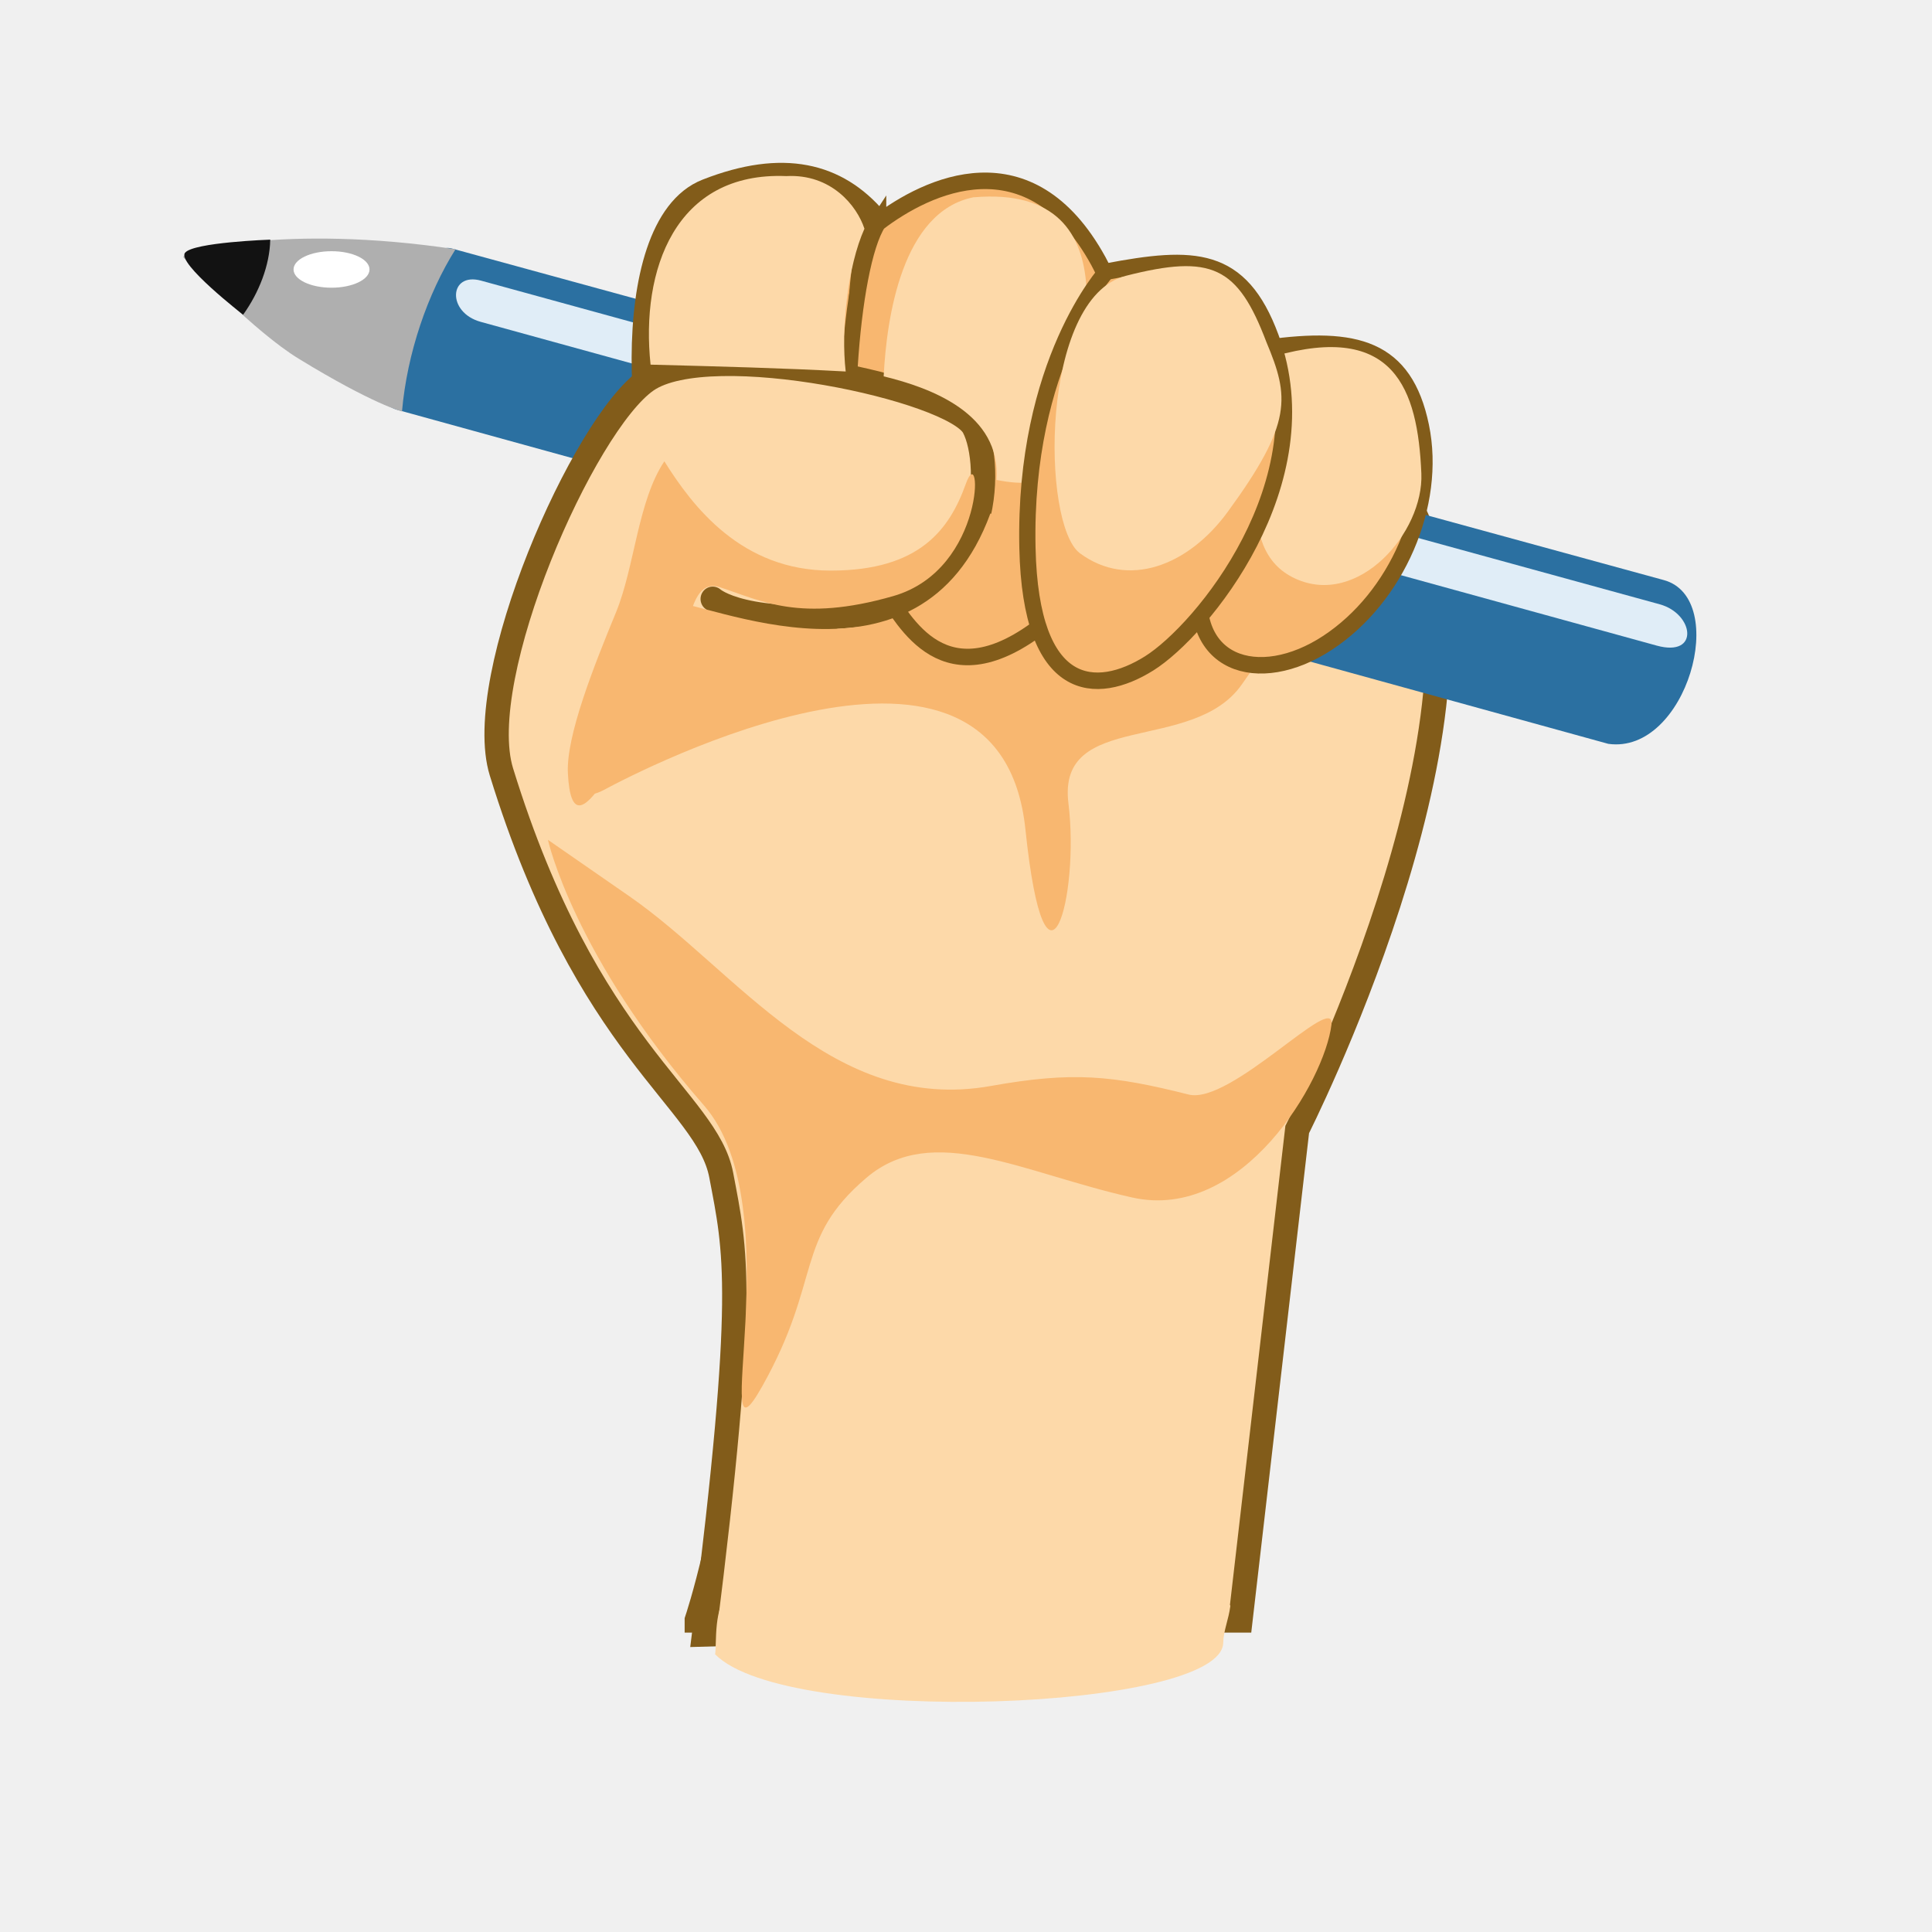
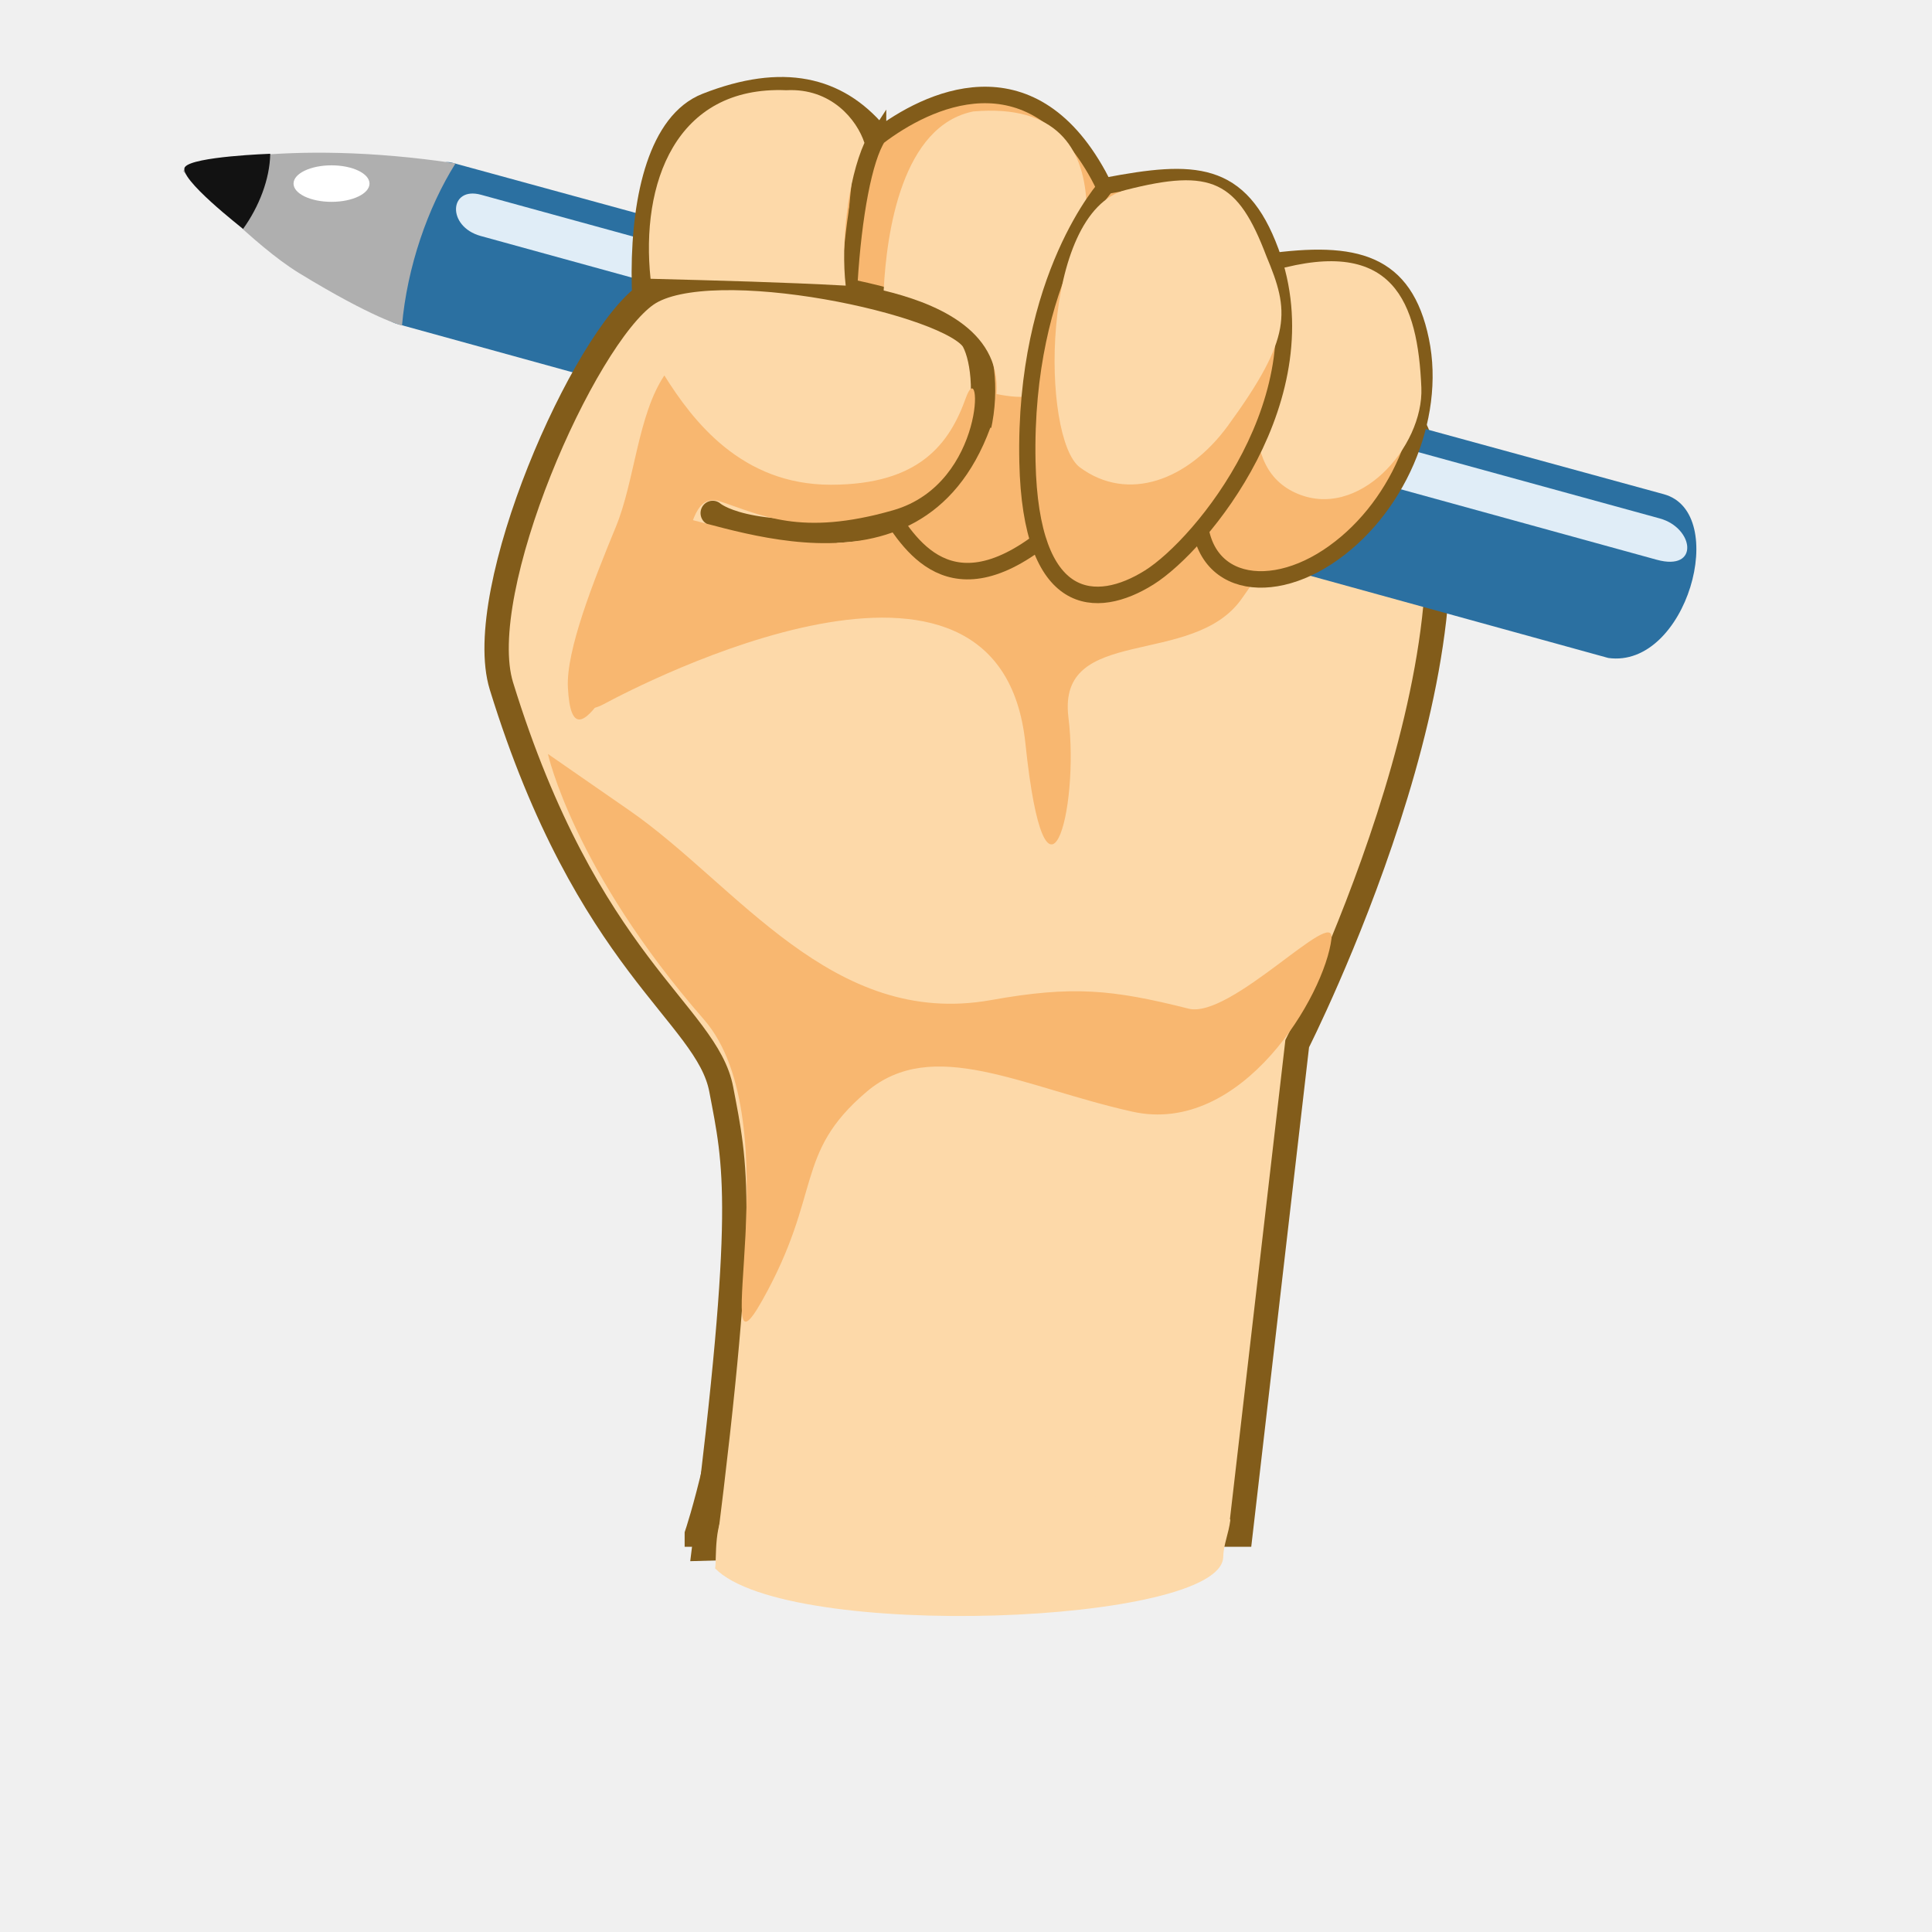
<svg xmlns="http://www.w3.org/2000/svg" width="90" height="90" viewBox="0 0 23.812 23.812" version="1.1" id="svg2787" xml:space="preserve">
  <defs id="defs2784">
    <mask maskUnits="userSpaceOnUse" id="mask10222">
      <circle style="fill:#ffffff;fill-opacity:1;fill-rule:evenodd;stroke-width:0.224" id="circle10224" cx="13.229" cy="14.817" r="11" />
    </mask>
  </defs>
  <g id="layer1">
-     <g id="g42" transform="matrix(1,0,0,1.016592,0.1582874,-1.465018)">
+     <g id="g42" transform="matrix(1,0,0,1.016592,0.1582874,-2.523351)">
      <path style="opacity:1;fill:#fdd9a9;fill-opacity:1;stroke:#825c1a;stroke-width:0.3;stroke-linecap:round;stroke-dasharray:none;stroke-opacity:1" d="m 8.43,21.085 h 6.7 l 0.7,-5.95 c 0,0 2.5,-4.85 1.5,-7.35 C 16.33,5.284 8.43,5.534 8.43,5.534 c 0,0 -3.2,3.8 -0.75,7.2 2.45,3.4 0.75,8.35 0.75,8.35 z" id="path13" />
      <g id="g41" transform="matrix(1.056065,0,0,1.056065,-1.163321,-0.2429553)">
        <g id="g40" transform="matrix(0.844442,0,0,0.7457316,1.854319,1.840134)">
          <g id="g38">
            <path id="rect34" style="fill:#2b70a1;fill-opacity:1;stroke:#fff7f7;stroke-width:0" d="M 5.182,3.498 21.926,8.601 c 0.919,0.28 0.314,2.689 -0.767,2.521 L 4.428,5.982 C 3.964,5.839 4.484,5.299 4.731,4.651 4.948,4.083 4.837,3.393 5.182,3.498 Z" />
          </g>
          <path id="rect34-2-0" style="fill:#e0edf7;fill-opacity:1;stroke:#fff7f7;stroke-width:0" d="M 5.579,3.991 21.87,8.974 c 0.472,0.144 0.555,0.818 -0.041,0.636 L 5.576,4.626 C 5.101,4.481 5.137,3.856 5.579,3.991 Z" />
        </g>
        <g id="g39" transform="matrix(0.844442,0,0,0.7457316,1.854319,1.840134)">
          <g id="g24" transform="matrix(1.439196,0.03954284,0.04540629,1.314684,-40.52966,1.140569)" />
          <path style="fill:#afafaf;fill-opacity:1;stroke:#fff7f7;stroke-width:0;stroke-dasharray:none" d="M 5.227,3.508 C 2.857,3.11 1.388,3.548 1.468,3.635 c 0.126,0.137 0.978,1.14 1.591,1.558 1.036,0.706 1.428,0.812 1.428,0.812 0.07,-0.898 0.356,-1.819 0.74,-2.497 z" id="path26" />
          <ellipse style="fill:#ffffff;fill-opacity:1;stroke:#fff7f7;stroke-width:0;stroke-dasharray:none" id="path37" cx="3.513" cy="3.819" rx="0.525" ry="0.281" />
          <path style="fill:#121212;fill-opacity:1;stroke:#fff7f7;stroke-width:0;stroke-dasharray:none" d="m 2.666,3.36 c 0,0 -1.066,0.041 -1.178,0.203 C 1.375,3.725 2.291,4.516 2.291,4.516 2.509,4.179 2.66,3.753 2.666,3.36 Z" id="path38" />
        </g>
      </g>
      <path style="opacity:1;fill:#f8b770;fill-opacity:1;stroke:#825c1a;stroke-width:0.3;stroke-linecap:round;stroke-dasharray:none;stroke-opacity:1" d="M 10.63,4.109 C 10.155,3.559 9.493,3.397 8.555,3.759 7.429,4.192 7.705,7.284 8.255,8.034 8.805,8.784 9.88,9.209 10.18,8.859 10.48,8.509 10.28,4.709 10.63,4.109 Z" id="path12" />
      <path style="opacity:1;fill:#f8b770;fill-opacity:1;stroke:#825c1a;stroke-width:0.2;stroke-linecap:round;stroke-dasharray:none;stroke-opacity:1" d="m 10.665,4.142 c 0.6,-0.45 1.865,-1.059 2.715,0.466 0.85,1.525 -0.5,4.1 -1.225,4.375 -0.725,0.275 -1.45,0.225 -1.725,-0.9 -0.275,-1.125 -0.115,-3.417 0.235,-3.942 z" id="path11" />
      <path style="opacity:1;fill:#fdd9a9;fill-opacity:1;stroke:#825c1a;stroke-width:0.3;stroke-linecap:round;stroke-dasharray:none;stroke-opacity:1" d="m 8.626,8.703 c 0,0 0.389,0.354 1.909,0.177 C 12.056,8.703 12.091,7.076 11.843,6.617 11.596,6.157 8.591,5.52 7.813,6.051 7.035,6.581 5.66,9.645 6.022,10.8 c 1.059,3.377 2.532,3.97 2.709,4.889 0.177,0.919 0.321,1.407 -0.211,5.566 l 2.585,-0.07" id="path8" />
      <path style="opacity:1;fill:#f8b770;fill-opacity:1;stroke:#825c1a;stroke-width:0;stroke-linecap:round;stroke-dasharray:none;stroke-opacity:1" d="M 12.048,7.667 C 11.181,9.992 8.52,8.715 8.096,8.738 7.138,8.791 6.412,11.479 7.283,11.019 c 0.455,-0.241 4.881,-2.503 5.197,0.477 0.248,2.334 0.672,0.813 0.53,-0.318 -0.141,-1.131 1.537,-0.591 2.138,-1.44 0.543,-0.767 0.813,-1.096 0.813,-1.096 z" id="path18" />
      <path style="opacity:1;fill:#fdd9a9;fill-opacity:1;stroke:#825c1a;stroke-width:0;stroke-linecap:round;stroke-dasharray:none;stroke-opacity:1" d="M 9.533,3.576 C 8.162,3.52 7.736,4.716 7.86,5.862 8.746,5.885 9.478,5.903 10.265,5.945 10.205,5.435 10.289,4.668 10.496,4.214 10.403,3.935 10.087,3.547 9.533,3.576 Z" id="path17" />
      <path style="opacity:1;fill:#fdd9a9;fill-opacity:1;stroke:#825c1a;stroke-width:0;stroke-linecap:round;stroke-dasharray:none;stroke-opacity:1" d="m 11.844,3.832 c -0.884,0.169 -1.075,1.46 -1.111,2.172 0.583,0.139 1.447,0.452 1.391,1.256 0.707,0.136 0.709,-0.14 0.851,-0.716 0.141,-0.576 0.919,-2.881 -1.131,-2.711 z" id="path16" />
      <path style="opacity:1;fill:#f8b770;fill-opacity:1;stroke:#825c1a;stroke-width:0;stroke-linecap:round;stroke-dasharray:none;stroke-opacity:1" d="m 7.601,12.309 c 1.324,0.903 2.497,2.643 4.455,2.298 1.005,-0.177 1.494,-0.129 2.435,0.104 0.52,0.129 1.811,-1.26 1.761,-0.847 -0.081,0.674 -1.097,2.396 -2.458,2.095 C 12.441,15.661 11.336,15.038 10.521,15.72 9.625,16.47 9.981,16.944 9.236,18.249 8.545,19.458 9.615,16.079 8.518,14.843 6.908,13.028 6.595,11.623 6.595,11.623 Z" id="path19" />
      <path style="opacity:1;fill:#f8b770;fill-opacity:1;stroke:#825c1a;stroke-width:0.2;stroke-linecap:round;stroke-dasharray:none;stroke-opacity:1" d="m 15.455,5.659 c 1.1,-0.15 1.7,0 1.9,0.95 0.2,0.95 -0.3,2.075 -1.15,2.625 -0.85,0.55 -1.775,0.275 -1.55,-0.875 0.225,-1.15 0.8,-2.7 0.8,-2.7 z" id="path9" />
      <path style="opacity:1;fill:#fdd9a9;fill-opacity:1;stroke:#825c1a;stroke-width:0;stroke-linecap:round;stroke-dasharray:none;stroke-opacity:1" d="m 15.55,5.759 c -0.177,1.167 -0.524,2.342 0.254,2.696 0.778,0.354 1.586,-0.558 1.556,-1.273 C 17.316,6.15 17.021,5.348 15.55,5.759 Z" id="path14" />
      <path style="fill:none;stroke:#825c1a;stroke-width:0.2;stroke-linecap:round;stroke-dasharray:none" d="m 10.742,8.621 c 0.25,0.325 0.725,1.35 1.975,0.375" id="path20" />
      <path style="opacity:1;fill:#f8b770;fill-opacity:1;stroke:#825c1a;stroke-width:0.2;stroke-linecap:round;stroke-dasharray:none;stroke-opacity:1" d="m 13.48,4.734 c 1.075,-0.2 1.65,-0.2 2.025,0.8 0.657,1.751 -0.85,3.55 -1.5,3.95 -0.65,0.4 -1.461,0.379 -1.5,-1.4 -0.05,-2.25 0.975,-3.35 0.975,-3.35 z" id="path10" />
      <path style="opacity:1;fill:#fdd9a9;fill-opacity:1;stroke:#825c1a;stroke-width:0;stroke-linecap:round;stroke-dasharray:none;stroke-opacity:1" d="M 15.45,5.588 C 15.097,4.673 14.778,4.519 13.718,4.785 c -1.061,0.266 -1.043,3.017 -0.566,3.364 0.591,0.429 1.332,0.157 1.822,-0.503 0.802,-1.08 0.759,-1.393 0.476,-2.058 z" id="path15" />
      <path style="fill:#f8b770;stroke:#825c1a;stroke-width:0;stroke-linecap:round" d="m 8.03,7.034 c 0.35,0.55 0.95,1.325 2.05,1.325 1.1,0 1.466,-0.503 1.666,-1.053 0.2,-0.55 0.255,1.037 -0.895,1.362 C 9.701,8.993 9.22,8.722 8.713,8.56 8.159,8.384 8.38,9.934 7.905,10.109 7.57,10.233 6.9,11.959 6.841,10.816 6.818,10.367 7.156,9.529 7.434,8.865 7.665,8.311 7.702,7.516 8.03,7.034 Z" id="path7" />
      <path style="fill:#fdd9a9;fill-opacity:1;stroke:#825c1a;stroke-width:0;stroke-linecap:round;stroke-dasharray:none" d="m 8.842,20.759 c 1.35,-0.25 5.188,-0.175 5.688,-0.025 0.197,0.059 0.406,0.089 0.476,0.174 -0.02,0.167 -0.085,0.3 -0.088,0.451 -0.019,0.819 -5.379,1.026 -6.263,0.138 0.023,-0.093 -0.028,-0.618 0.188,-0.738 z" id="path21" />
    </g>
  </g>
</svg>
